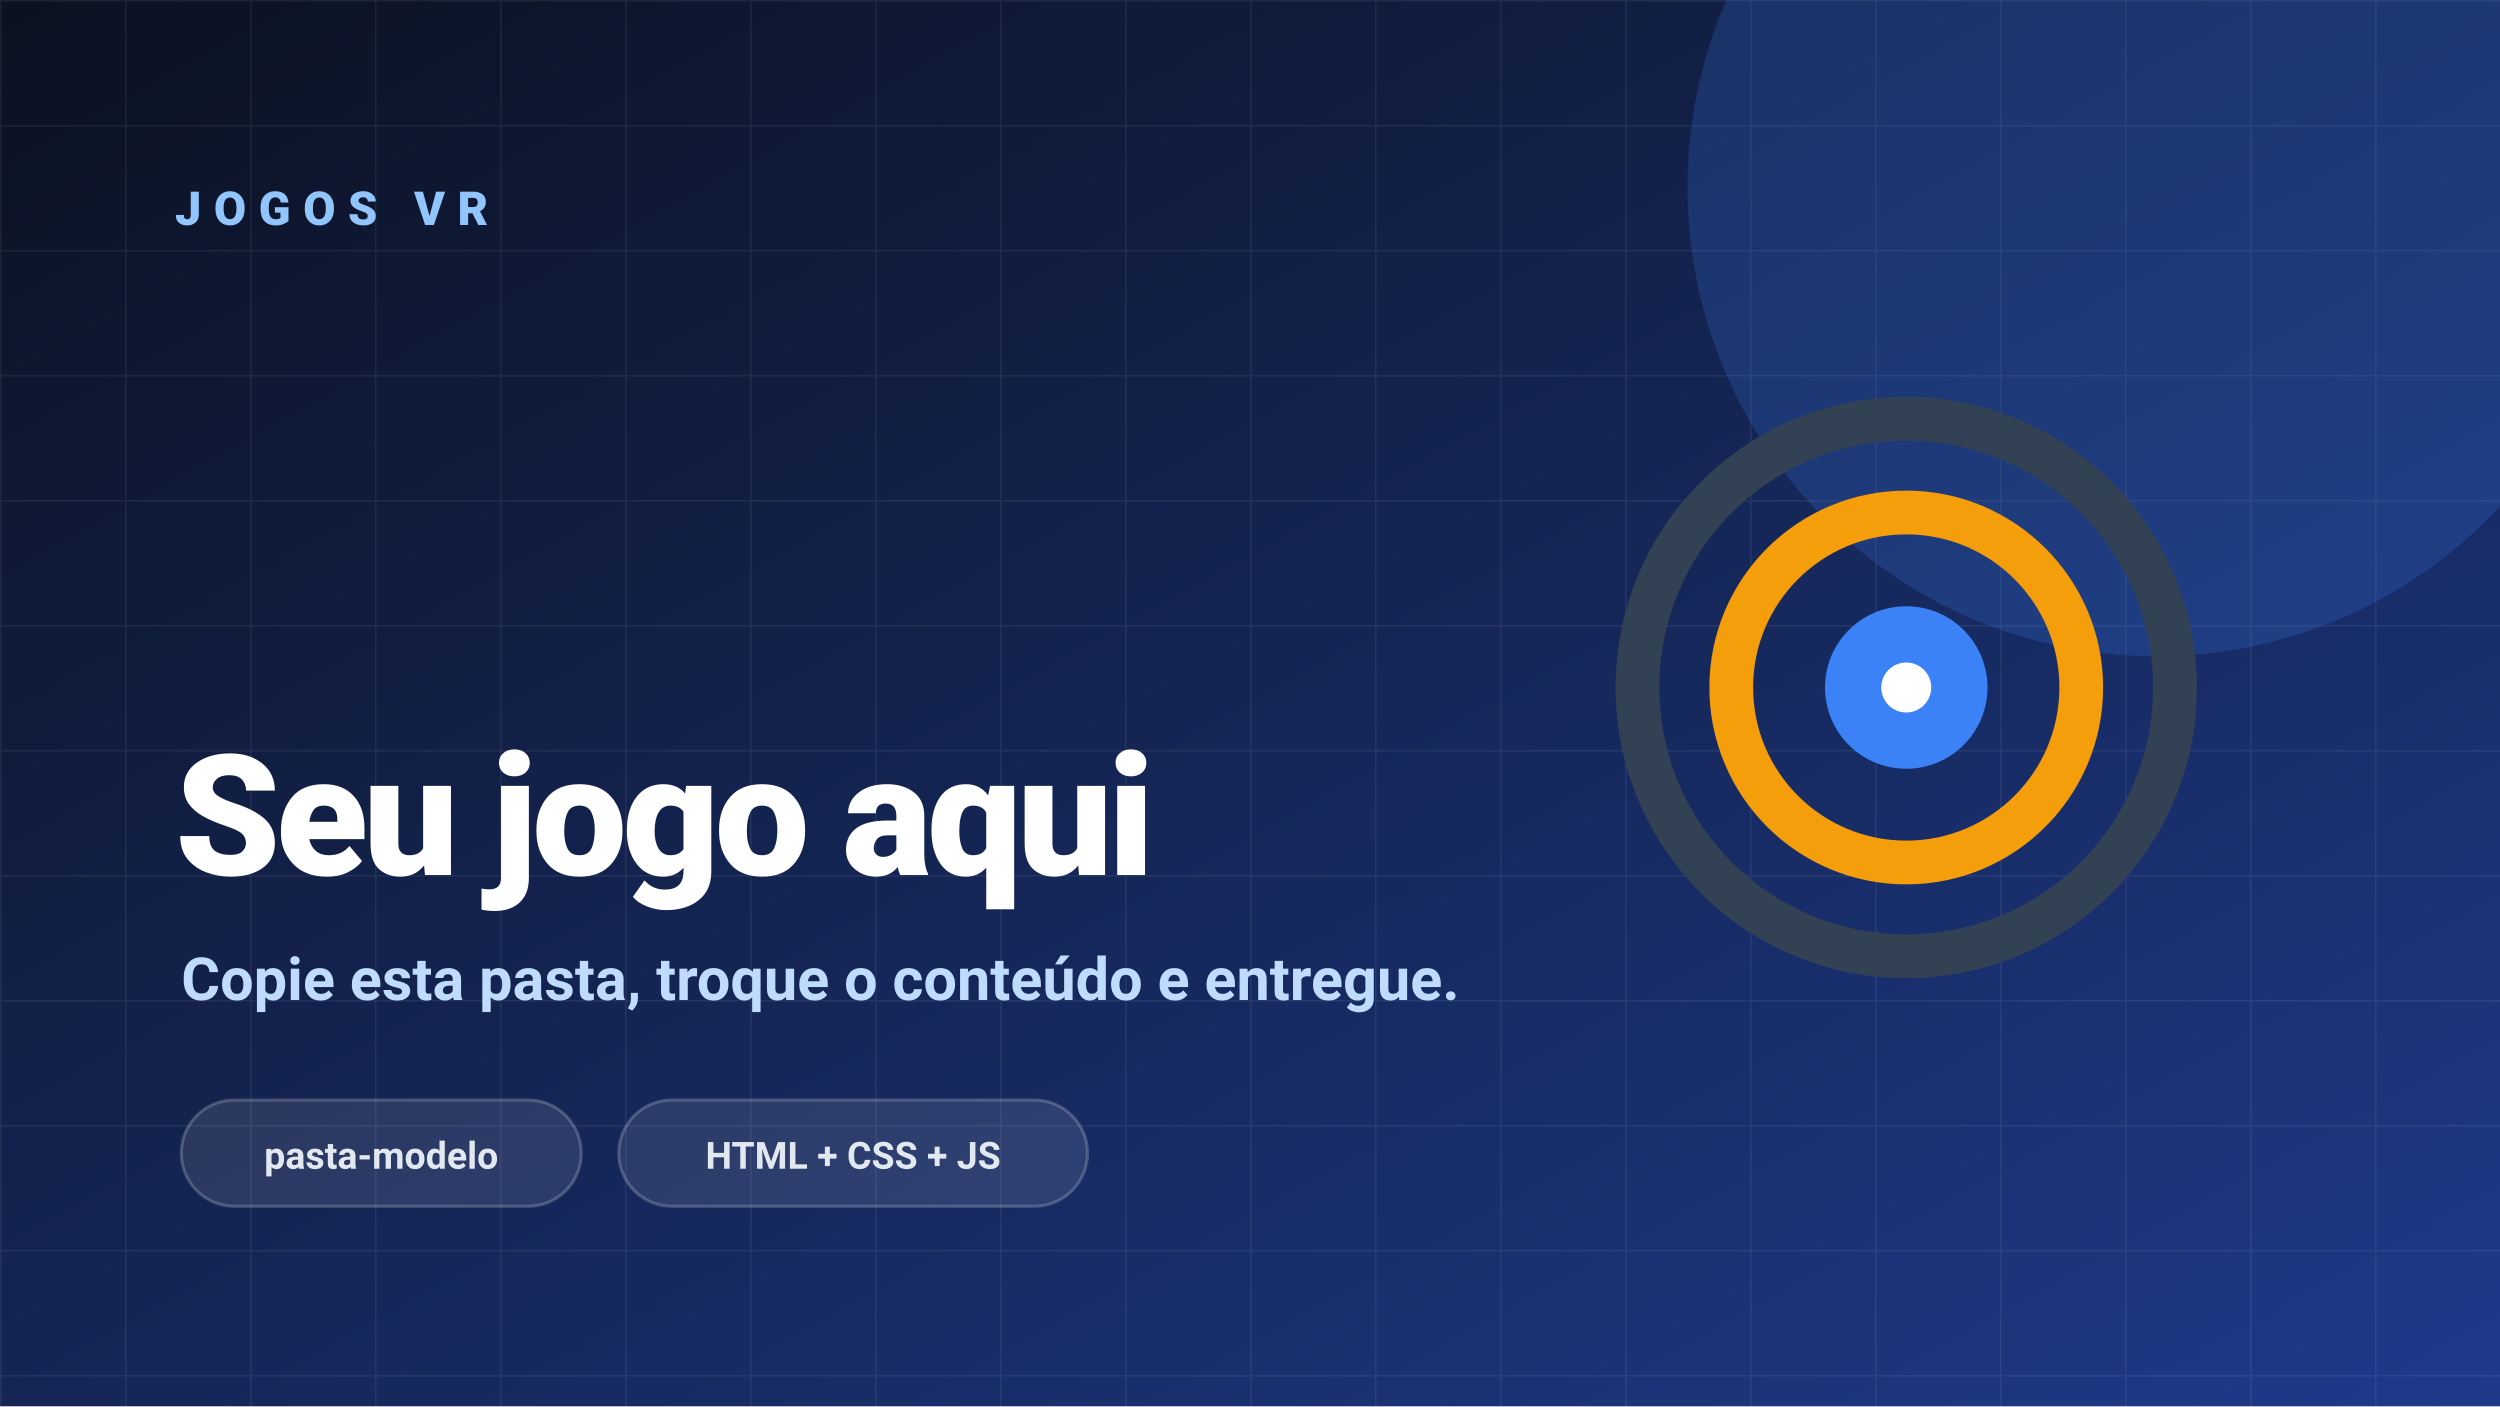
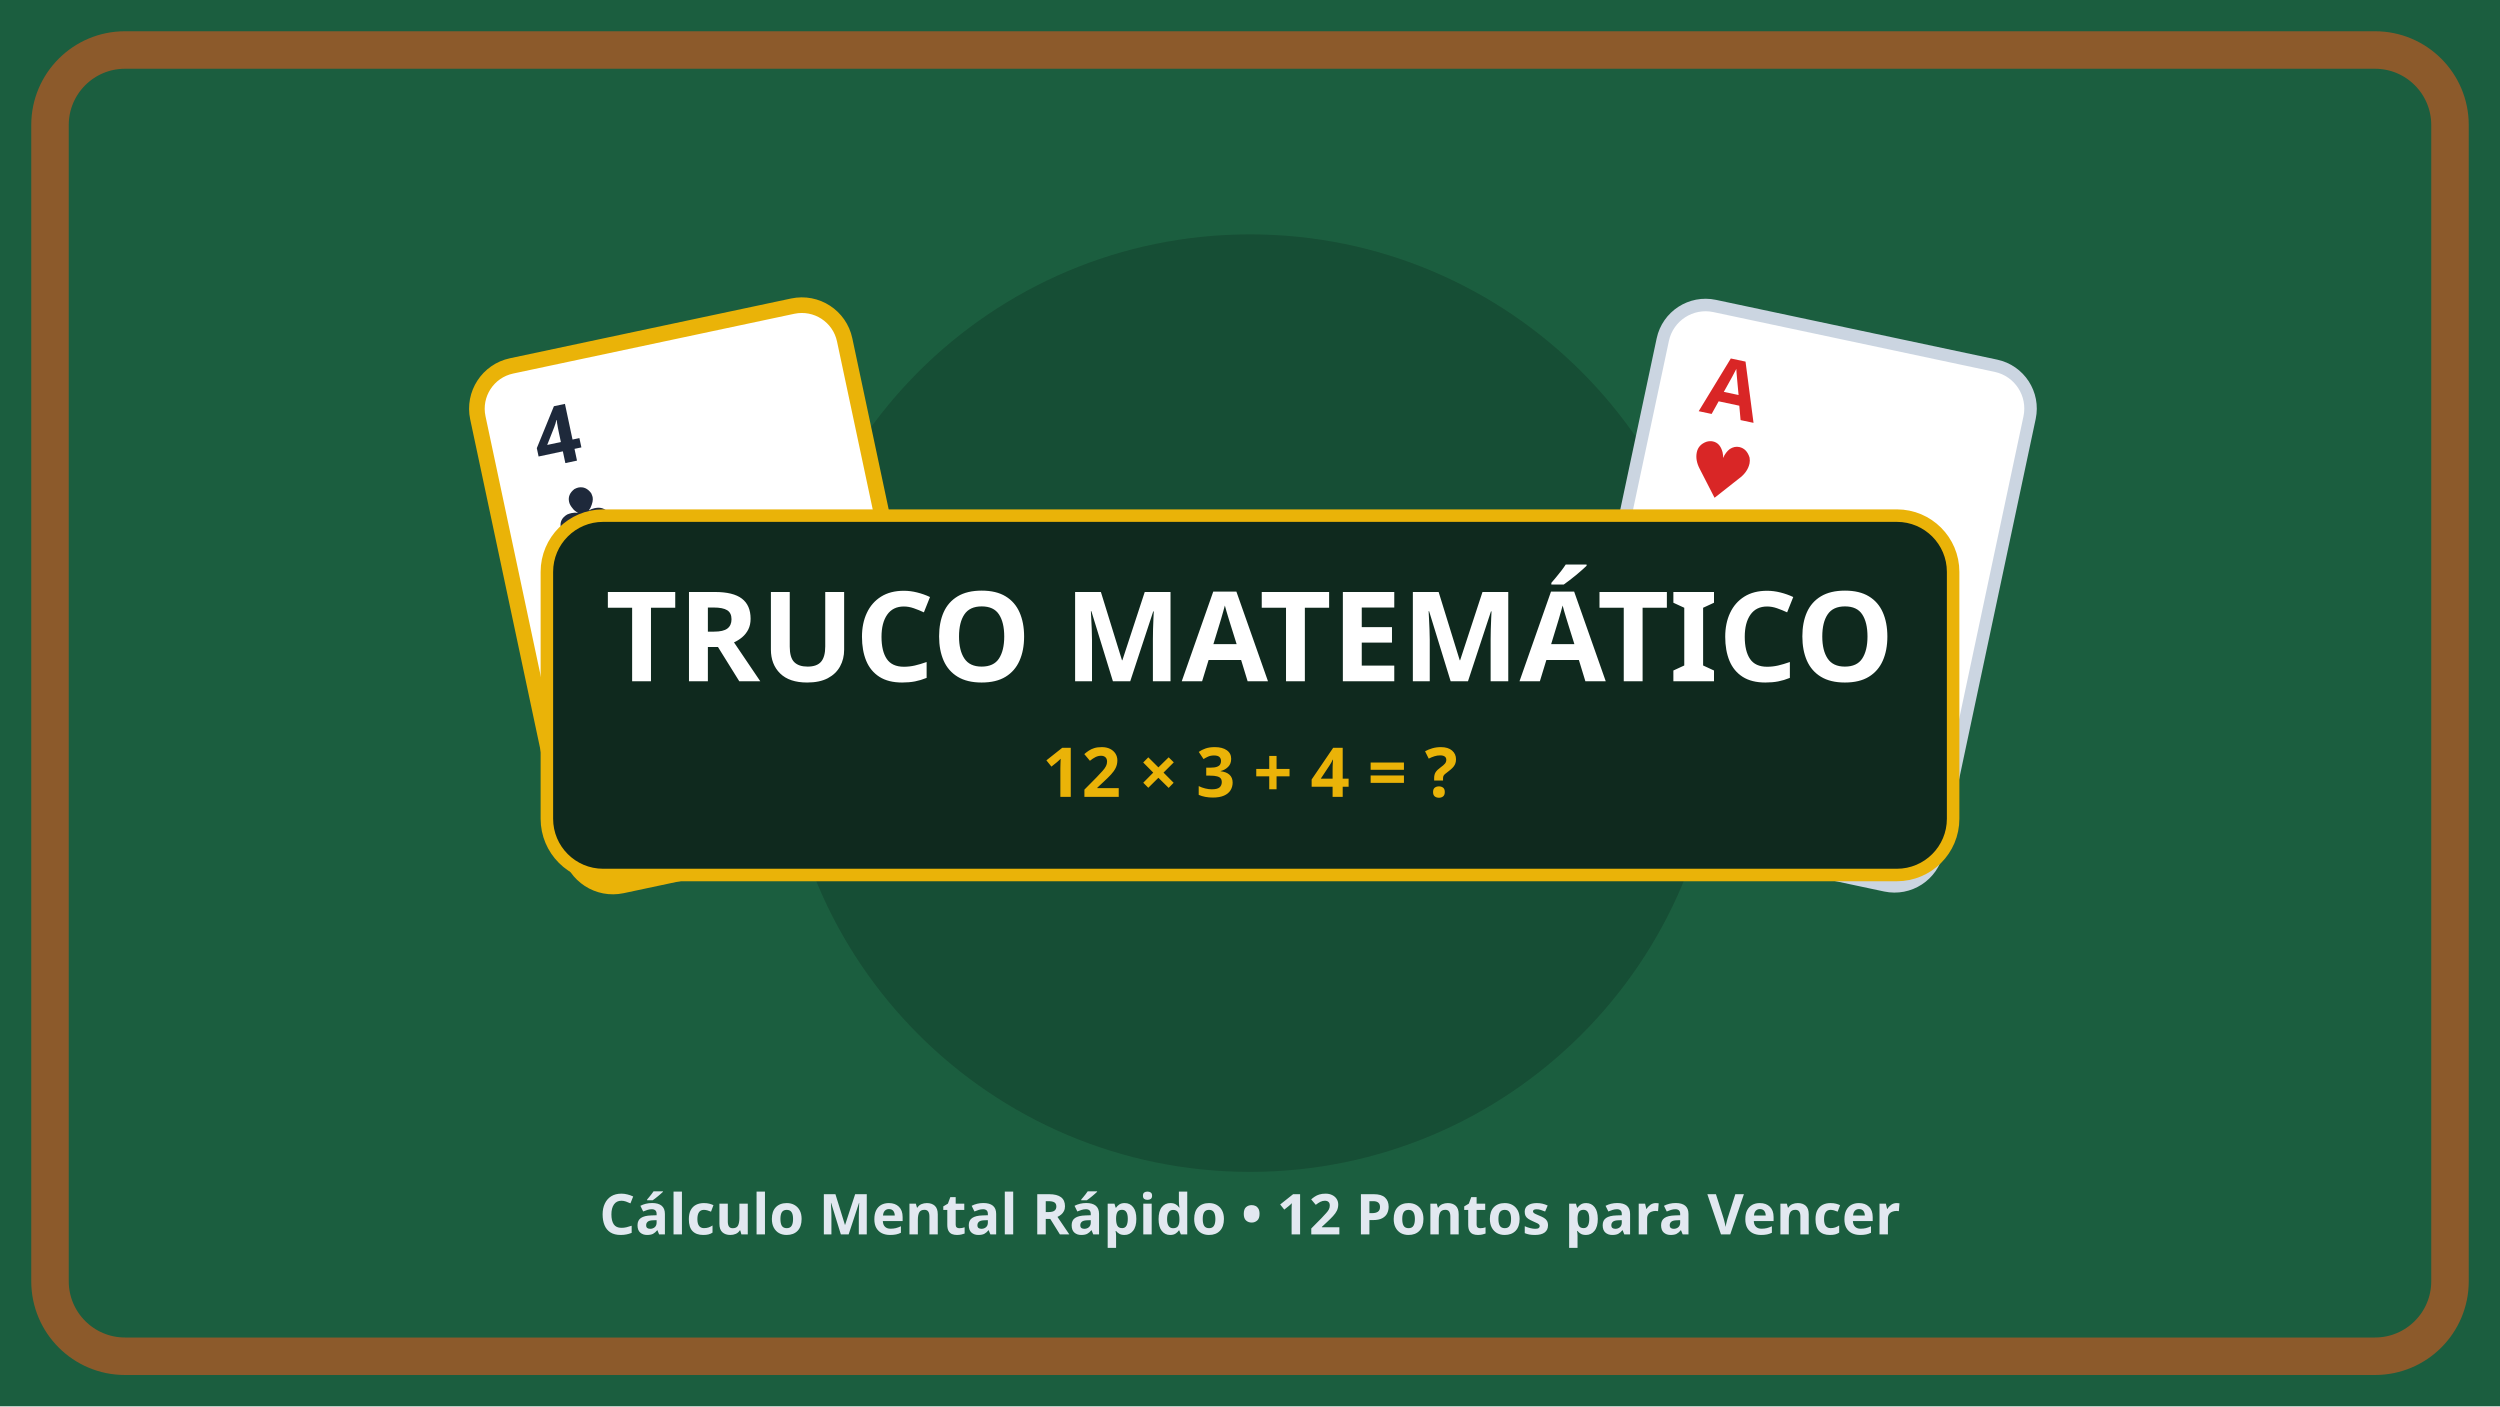
- <svg xmlns="http://www.w3.org/2000/svg" viewBox="0 0 800 450" role="img" aria-label="Capa de modelo de jogo">
-   <defs>
-     <linearGradient id="bg" x1="0" y1="0" x2="1" y2="1">
-       <stop offset="0" stop-color="#0b1120" />
-       <stop offset="1" stop-color="#1e3a8a" />
-     </linearGradient>
-     <pattern id="grid" width="40" height="40" patternUnits="userSpaceOnUse">
-       <path d="M40 0H0V40" fill="none" stroke="#ffffff" stroke-opacity="0.07" />
-     </pattern>
-   </defs>
-   <rect width="800" height="450" fill="url(#bg)" />
-   <rect width="800" height="450" fill="url(#grid)" />
-   <circle cx="690" cy="60" r="150" fill="#3b82f6" opacity="0.2" />
-   <g font-family="ui-sans-serif, system-ui, -apple-system, Segoe UI, Roboto, Arial, sans-serif">
-     <text x="56" y="72" fill="#93c5fd" font-size="15" font-weight="800" letter-spacing="4">JOGOS VR</text>
-     <g transform="translate(520 130)">
-       <circle cx="90" cy="90" r="86" fill="none" stroke="#334155" stroke-width="14" />
-       <circle cx="90" cy="90" r="56" fill="none" stroke="#f59e0b" stroke-width="14" />
-       <circle cx="90" cy="90" r="26" fill="#3b82f6" />
-       <circle cx="90" cy="90" r="8" fill="#ffffff" />
-     </g>
-     <text x="56" y="280" fill="#ffffff" font-size="54" font-weight="900" letter-spacing="-1.5">Seu jogo aqui</text>
-     <text x="58" y="320" fill="#bfdbfe" font-size="19" font-weight="600">Copie esta pasta, troque o conteúdo e entregue.</text>
-     <g transform="translate(58 352)">
-       <rect width="128" height="34" rx="17" fill="#ffffff" fill-opacity="0.1" stroke="#ffffff" stroke-opacity="0.2" />
-       <text x="64" y="22" fill="#e2e8f0" font-size="12" font-weight="700" text-anchor="middle">pasta-modelo</text>
-     </g>
-     <g transform="translate(198 352)">
-       <rect width="150" height="34" rx="17" fill="#ffffff" fill-opacity="0.1" stroke="#ffffff" stroke-opacity="0.2" />
-       <text x="75" y="22" fill="#e2e8f0" font-size="12" font-weight="700" text-anchor="middle">HTML + CSS + JS</text>
-     </g>
+ <svg xmlns="http://www.w3.org/2000/svg" viewBox="0 0 800 450" width="800" height="450">
+   <rect width="800" height="450" fill="#1b5e3f" />
+   <rect x="16" y="16" width="768" height="418" rx="24" fill="none" stroke="#8c5a2b" stroke-width="12" />
+   <circle cx="400" cy="225" r="150" fill="#14452f" opacity="0.65" />
+   <g transform="translate(150, 120) rotate(-12)">
+     <rect x="0" y="0" width="120" height="170" rx="14" fill="#ffffff" stroke="#eab308" stroke-width="5" />
+     <text x="16" y="34" font-family="sans-serif" font-size="26" font-weight="bold" fill="#1e293b">4</text>
+     <text x="16" y="60" font-family="sans-serif" font-size="24" fill="#1e293b">♣</text>
+     <text x="60" y="102" font-family="sans-serif" font-size="52" text-anchor="middle" fill="#1e293b">♣</text>
+     <rect x="20" y="138" width="80" height="20" rx="4" fill="#eab308" />
+     <text x="60" y="152" font-family="sans-serif" font-size="11" font-weight="bold" text-anchor="middle" fill="#1a241e">MANILHA</text>
  </g>
+   <g transform="translate(535, 95) rotate(12)">
+     <rect x="0" y="0" width="120" height="170" rx="14" fill="#ffffff" stroke="#cbd5e1" stroke-width="4" />
+     <text x="16" y="34" font-family="sans-serif" font-size="26" font-weight="bold" fill="#d92626">A</text>
+     <text x="16" y="60" font-family="sans-serif" font-size="24" fill="#d92626">♥</text>
+     <text x="60" y="102" font-family="sans-serif" font-size="52" text-anchor="middle" fill="#d92626">♥</text>
+     <text x="104" y="154" font-family="sans-serif" font-size="26" font-weight="bold" text-anchor="end" fill="#d92626">A</text>
+   </g>
+   <rect x="175" y="165" width="450" height="115" rx="18" fill="#0f291e" stroke="#eab308" stroke-width="4" />
+   <text x="400" y="218" font-family="sans-serif" font-size="40" font-weight="bold" text-anchor="middle" fill="#ffffff">TRUCO MATEMÁTICO</text>
+   <text x="400" y="255" font-family="sans-serif" font-size="22" font-weight="bold" text-anchor="middle" fill="#eab308">12 × 3 + 4 = ?</text>
+   <text x="400" y="395" font-family="sans-serif" font-size="18" font-weight="bold" text-anchor="middle" fill="#e2e8f0">Cálculo Mental Rápido • 12 Pontos para Vencer</text>
</svg>
